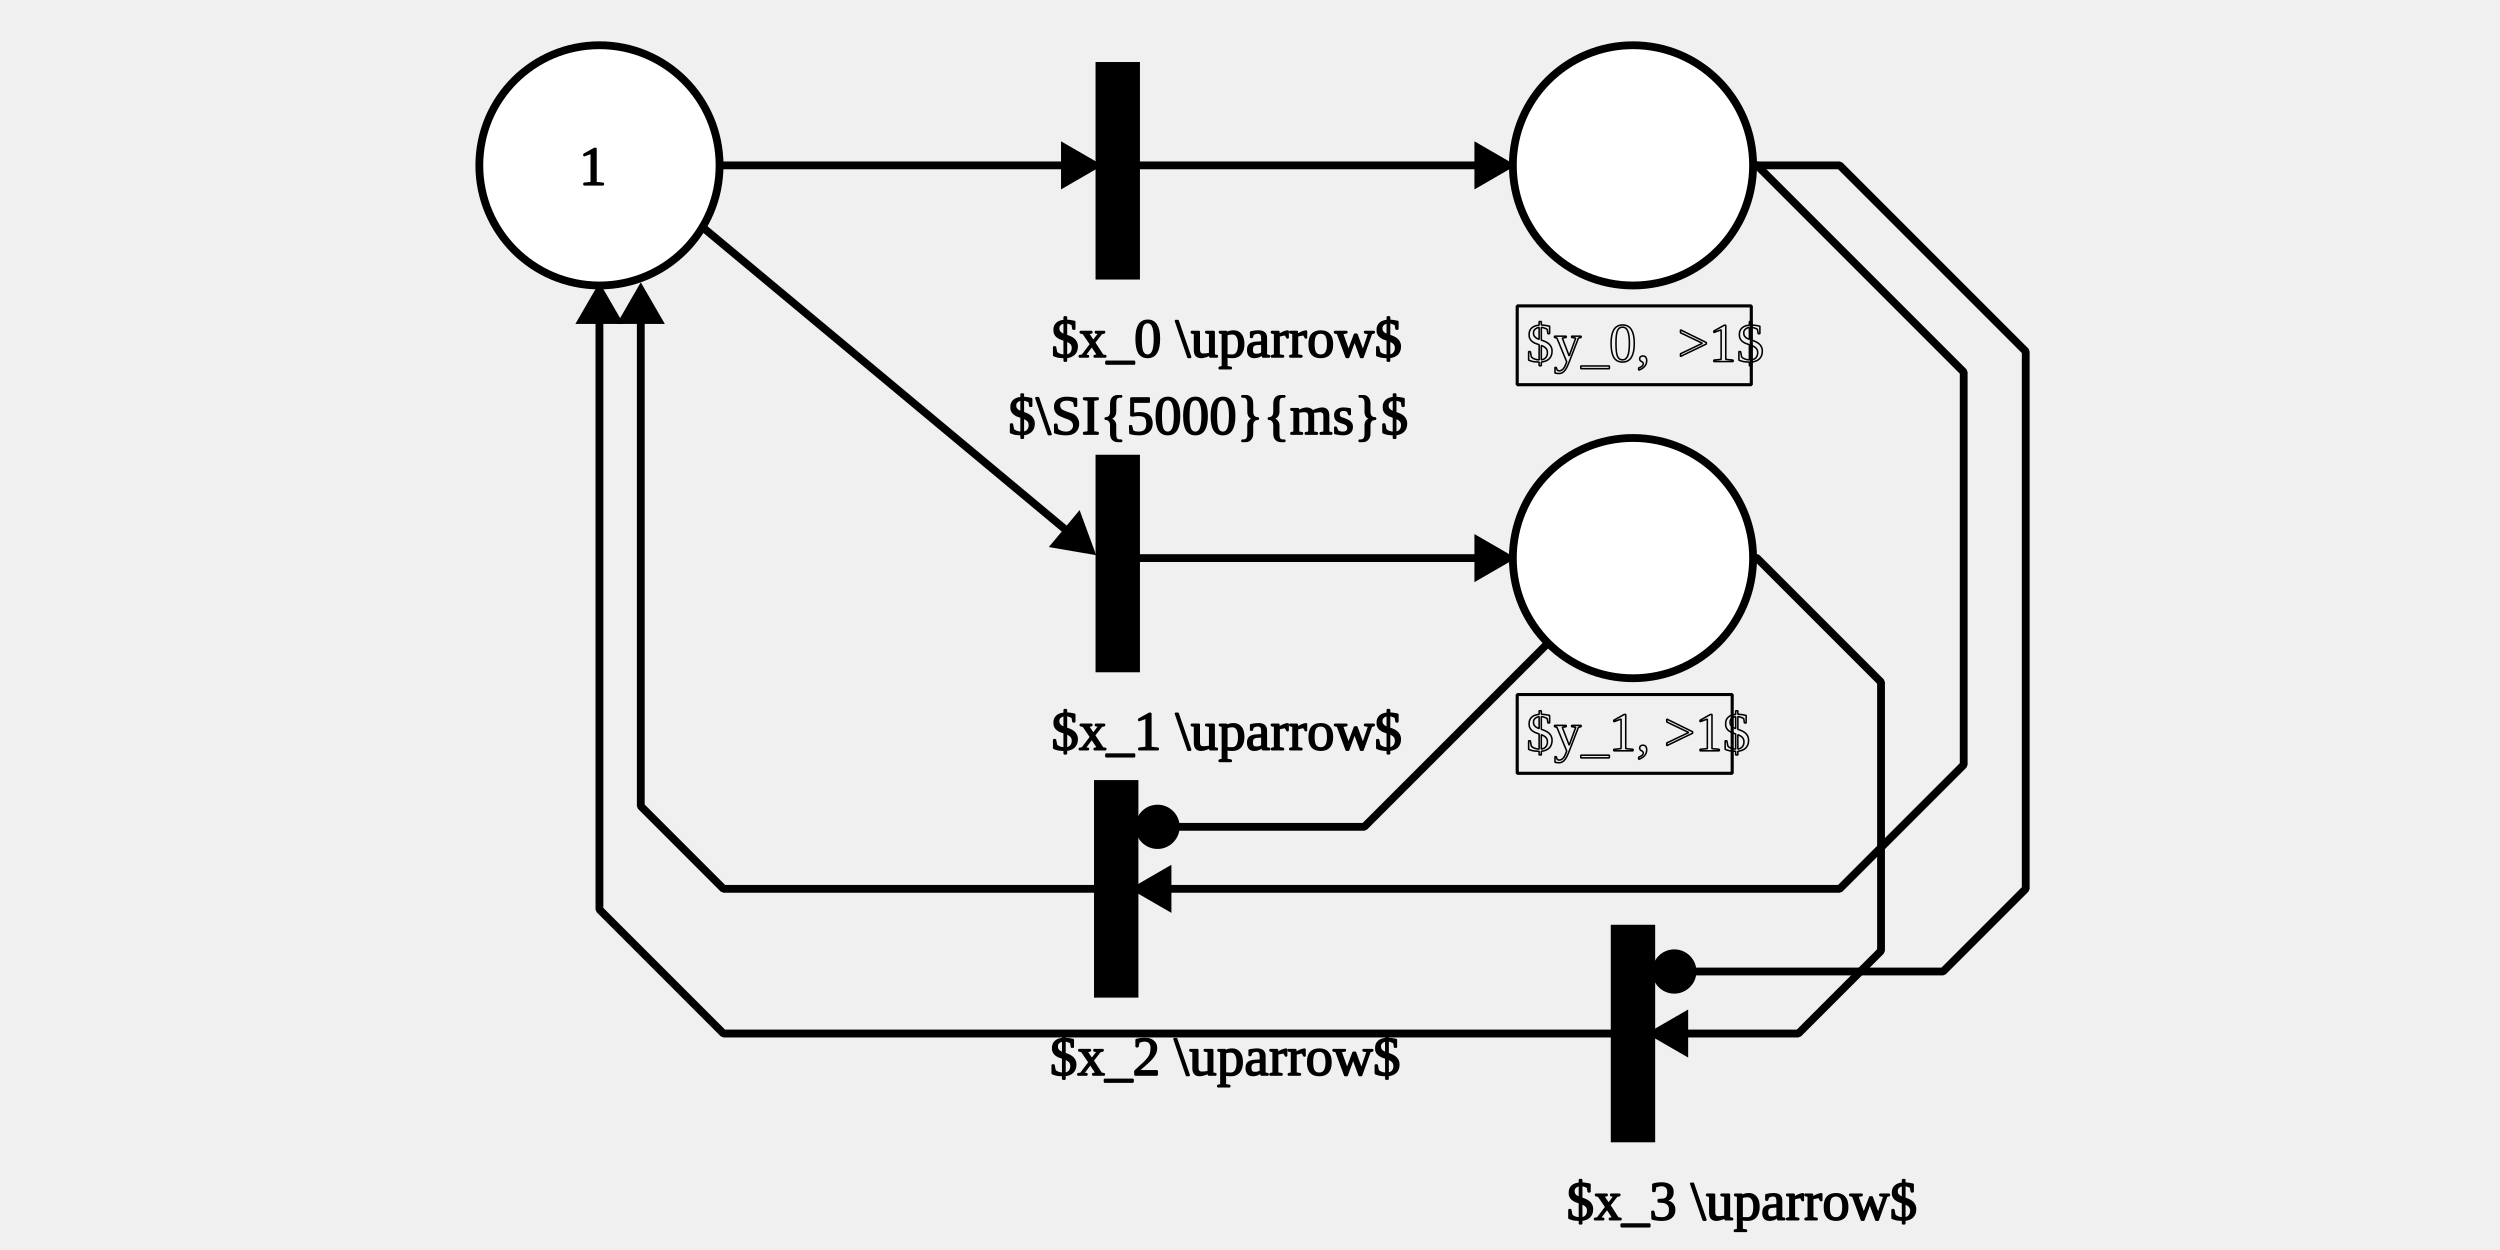
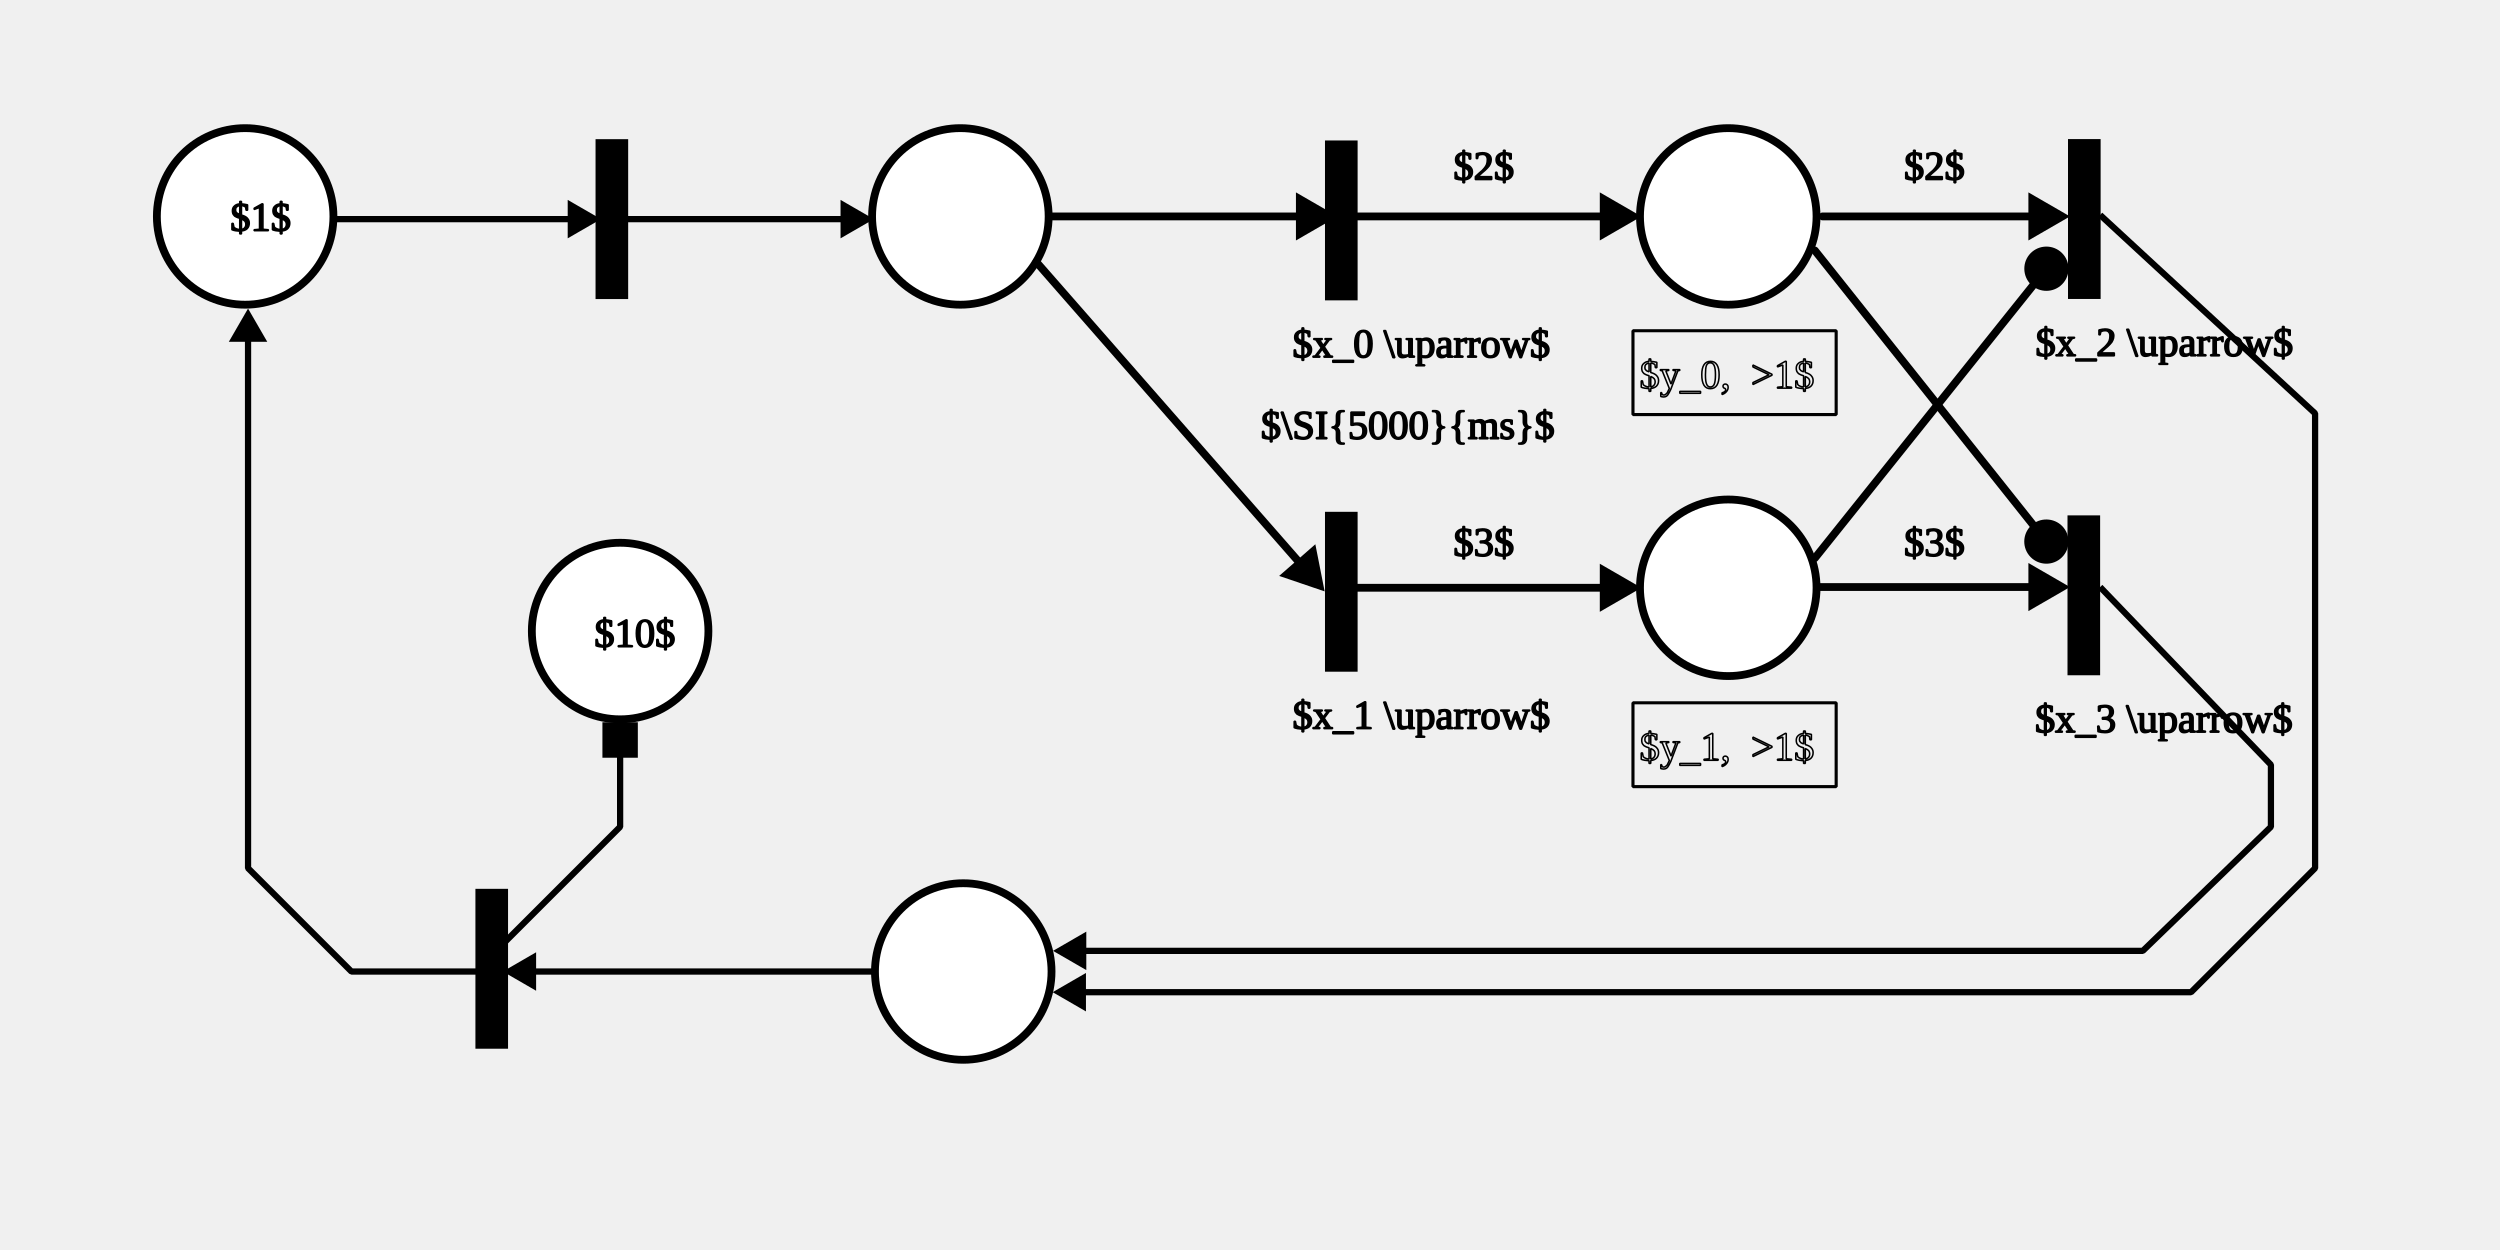
<svg xmlns="http://www.w3.org/2000/svg" width="160mm" height="80mm" viewBox="0 0 160 80" version="1.1" id="svg5">
  <defs id="defs2">
+     <marker style="overflow:visible" id="Square" refX="0" refY="0" orient="auto" markerWidth="5.667" markerHeight="5.667" viewBox="0 0 5.667 5.667" preserveAspectRatio="xMidYMid">
+       <path transform="scale(0.5)" style="fill:context-stroke;fill-rule:evenodd;stroke:context-stroke;stroke-width:1pt" d="M -5,-5 V 5 H 5 V -5 Z" id="Squere" />
+     </marker>
    <marker style="overflow:visible" id="Dot" refX="0" refY="0" orient="auto" markerWidth="5.667" markerHeight="5.667" viewBox="0 0 5.667 5.667" preserveAspectRatio="xMidYMid">
      <path transform="scale(0.5)" style="fill:context-stroke;fill-rule:evenodd;stroke:context-stroke;stroke-width:1pt" d="M 5,0 C 5,2.76 2.76,5 0,5 -2.76,5 -5,2.76 -5,0 c 0,-2.76 2.3,-5 5,-5 2.76,0 5,2.24 5,5 z" id="Dot1" />
-     </marker>
-     <marker style="overflow:visible" id="marker2789" refX="0" refY="0" orient="auto-start-reverse" markerWidth="5.324" markerHeight="6.155" viewBox="0 0 5.324 6.155" preserveAspectRatio="xMidYMid">
-       <path transform="scale(0.5)" style="fill:context-stroke;fill-rule:evenodd;stroke:context-stroke;stroke-width:1pt" d="M 5.77,0 -2.88,5 V -5 Z" id="path2787" />
-     </marker>
-     <marker style="overflow:visible" id="marker2643" refX="0" refY="0" orient="auto-start-reverse" markerWidth="5.324" markerHeight="6.155" viewBox="0 0 5.324 6.155" preserveAspectRatio="xMidYMid">
-       <path transform="scale(0.5)" style="fill:context-stroke;fill-rule:evenodd;stroke:context-stroke;stroke-width:1pt" d="M 5.77,0 -2.88,5 V -5 Z" id="path2641" />
    </marker>
    <marker style="overflow:visible" id="TriangleStart" refX="0" refY="0" orient="auto-start-reverse" markerWidth="5.324" markerHeight="6.155" viewBox="0 0 5.324 6.155" preserveAspectRatio="xMidYMid">
      <path transform="scale(0.5)" style="fill:context-stroke;fill-rule:evenodd;stroke:context-stroke;stroke-width:1pt" d="M 5.77,0 -2.88,5 V -5 Z" id="path135" />
    </marker>
    <marker style="overflow:visible" id="TriangleStart-6" refX="0" refY="0" orient="auto-start-reverse" markerWidth="5.324" markerHeight="6.155" viewBox="0 0 5.324 6.155" preserveAspectRatio="xMidYMid">
      <path transform="scale(0.5)" style="fill:context-stroke;fill-rule:evenodd;stroke:context-stroke;stroke-width:1pt" d="M 5.77,0 -2.88,5 V -5 Z" id="path135-7" />
    </marker>
    <marker style="overflow:visible" id="TriangleStart-6-7" refX="0" refY="0" orient="auto-start-reverse" markerWidth="5.324" markerHeight="6.155" viewBox="0 0 5.324 6.155" preserveAspectRatio="xMidYMid">
      <path transform="scale(0.5)" style="fill:context-stroke;fill-rule:evenodd;stroke:context-stroke;stroke-width:1pt" d="M 5.77,0 -2.88,5 V -5 Z" id="path135-7-5" />
    </marker>
    <marker style="overflow:visible" id="TriangleStart-2" refX="0" refY="0" orient="auto-start-reverse" markerWidth="5.324" markerHeight="6.155" viewBox="0 0 5.324 6.155" preserveAspectRatio="xMidYMid">
      <path transform="scale(0.5)" style="fill:context-stroke;fill-rule:evenodd;stroke:context-stroke;stroke-width:1pt" d="M 5.77,0 -2.88,5 V -5 Z" id="path135-70" />
    </marker>
+     <marker style="overflow:visible" id="TriangleStart-6-3" refX="0" refY="0" orient="auto-start-reverse" markerWidth="5.324" markerHeight="6.155" viewBox="0 0 5.324 6.155" preserveAspectRatio="xMidYMid">
+       <path transform="scale(0.5)" style="fill:context-stroke;fill-rule:evenodd;stroke:context-stroke;stroke-width:1pt" d="M 5.77,0 -2.88,5 V -5 Z" id="path135-7-6" />
+     </marker>
+     <marker style="overflow:visible" id="TriangleStart-6-3-5" refX="0" refY="0" orient="auto-start-reverse" markerWidth="5.324" markerHeight="6.155" viewBox="0 0 5.324 6.155" preserveAspectRatio="xMidYMid">
+       <path transform="scale(0.5)" style="fill:context-stroke;fill-rule:evenodd;stroke:context-stroke;stroke-width:1pt" d="M 5.77,0 -2.88,5 V -5 Z" id="path135-7-6-3" />
+     </marker>
+     <marker style="overflow:visible" id="Dot-3" refX="0" refY="0" orient="auto" markerWidth="5.667" markerHeight="5.667" viewBox="0 0 5.667 5.667" preserveAspectRatio="xMidYMid">
+       <path transform="scale(0.5)" style="fill:context-stroke;fill-rule:evenodd;stroke:context-stroke;stroke-width:1pt" d="M 5,0 C 5,2.76 2.76,5 0,5 -2.76,5 -5,2.76 -5,0 c 0,-2.76 2.3,-5 5,-5 2.76,0 5,2.24 5,5 z" id="Dot1-6" />
+     </marker>
+     <marker style="overflow:visible" id="TriangleStart-6-2" refX="0" refY="0" orient="auto-start-reverse" markerWidth="5.324" markerHeight="6.155" viewBox="0 0 5.324 6.155" preserveAspectRatio="xMidYMid">
+       <path transform="scale(0.5)" style="fill:context-stroke;fill-rule:evenodd;stroke:context-stroke;stroke-width:1pt" d="M 5.77,0 -2.88,5 V -5 Z" id="path135-7-0" />
+     </marker>
+     <marker style="overflow:visible" id="TriangleStart-6-2-7" refX="0" refY="0" orient="auto-start-reverse" markerWidth="5.324" markerHeight="6.155" viewBox="0 0 5.324 6.155" preserveAspectRatio="xMidYMid">
+       <path transform="scale(0.5)" style="fill:context-stroke;fill-rule:evenodd;stroke:context-stroke;stroke-width:1pt" d="M 5.77,0 -2.88,5 V -5 Z" id="path135-7-0-5" />
+     </marker>
  </defs>
  <g id="layer1">
-     <ellipse style="fill:#ffffff;stroke:#000000;stroke-width:0.5;stroke-linecap:round;stroke-linejoin:bevel;stroke-dasharray:none;image-rendering:auto" id="path231-3-3" cx="38.365" cy="10.583" rx="7.688" ry="7.688" />
-     <ellipse style="fill:#ffffff;stroke:#000000;stroke-width:0.5;stroke-linecap:round;stroke-linejoin:bevel;stroke-dasharray:none;image-rendering:auto" id="path231-3-3-6" cx="104.51" cy="10.583" rx="7.688" ry="7.688" />
-     <rect style="fill:#000000;stroke:none;stroke-width:0.5;stroke-linecap:round;stroke-linejoin:bevel;stroke-dasharray:none" id="rect1769" width="2.841" height="13.922" x="70.115" y="3.969" rx="0" ry="0" />
-     <path style="fill:#000000;fill-opacity:1;stroke:#000000;stroke-width:0.5;stroke-linecap:round;stroke-linejoin:bevel;stroke-dasharray:none;stroke-opacity:1;marker-end:url(#TriangleStart)" d="M 46.302,10.583 H 68.792" id="path1877" />
-     <path style="fill:#000000;fill-opacity:1;stroke:#000000;stroke-width:0.5;stroke-linecap:round;stroke-linejoin:bevel;stroke-dasharray:none;stroke-opacity:1;marker-end:url(#TriangleStart-2)" d="m 44.979,14.552 23.812,19.844" id="path1877-9" />
-     <path style="fill:#000000;fill-opacity:1;stroke:#000000;stroke-width:0.5;stroke-linecap:round;stroke-linejoin:bevel;stroke-dasharray:none;stroke-opacity:1;marker-end:url(#TriangleStart-6)" d="M 72.76,10.583 H 95.25" id="path1877-5" />
-     <text xml:space="preserve" style="font-size:3.528px;fill:#000000;fill-opacity:1;stroke:#000000;stroke-width:0.1;stroke-linecap:round;stroke-linejoin:bevel;stroke-dasharray:none;stroke-opacity:1" x="37.062" y="11.829" id="text2496">
-       <tspan id="tspan2494" style="fill:#000000;fill-opacity:1;stroke-width:0.1;stroke-dasharray:none" x="37.062" y="11.829">1</tspan>
+     <circle style="fill:#ffffff;stroke:#000000;stroke-width:0.5;stroke-linecap:round;stroke-linejoin:bevel;stroke-dasharray:none;image-rendering:auto" id="path231-3-3" cx="61.463" cy="13.851" r="5.65" />
+     <circle style="fill:#ffffff;stroke:#000000;stroke-width:0.5;stroke-linecap:round;stroke-linejoin:bevel;stroke-dasharray:none;image-rendering:auto" id="path231-3-3-6" cx="110.609" cy="13.851" r="5.65" />
+     <rect style="fill:#000000;stroke:none;stroke-width:0.5;stroke-linecap:round;stroke-linejoin:bevel;stroke-dasharray:none" id="rect1769" width="2.088" height="10.233" x="84.799" y="8.99" rx="0" ry="0" />
+     <rect style="fill:#000000;stroke:none;stroke-width:0.5;stroke-linecap:round;stroke-linejoin:bevel;stroke-dasharray:none" id="rect1769-79" width="2.088" height="10.233" x="30.427" y="56.885" rx="0" ry="0" />
+     <path style="fill:#000000;fill-opacity:1;stroke:#000000;stroke-width:0.5;stroke-linecap:round;stroke-linejoin:bevel;stroke-dasharray:none;stroke-opacity:1;marker-end:url(#TriangleStart)" d="M 67.297,13.851 H 83.827" id="path1877" />
+     <path style="fill:#000000;fill-opacity:1;stroke:#000000;stroke-width:0.5;stroke-linecap:round;stroke-linejoin:bevel;stroke-dasharray:none;stroke-opacity:1;marker-end:url(#TriangleStart-2)" d="M 66.325,16.768 83.608,36.513" id="path1877-9" />
+     <path style="fill:#000000;fill-opacity:1;stroke:#000000;stroke-width:0.5;stroke-linecap:round;stroke-linejoin:bevel;stroke-dasharray:none;stroke-opacity:1;marker-end:url(#TriangleStart-6)" d="M 86.744,13.851 H 103.274" id="path1877-5" />
+     <path style="fill:#000000;fill-opacity:1;stroke:#000000;stroke-width:0.5;stroke-linecap:round;stroke-linejoin:bevel;stroke-dasharray:none;stroke-opacity:1;marker-end:url(#TriangleStart-6-3)" d="m 116.642,13.851 h 14.062" id="path1877-5-7" />
+     <path style="fill:#000000;fill-opacity:1;stroke:#000000;stroke-width:0.5;stroke-linecap:round;stroke-linejoin:bevel;stroke-dasharray:none;stroke-opacity:1;marker-end:url(#TriangleStart-6-3-5)" d="m 116.417,37.571 h 14.287" id="path1877-5-7-5" />
+     <circle style="fill:#ffffff;stroke:#000000;stroke-width:0.5;stroke-linecap:round;stroke-linejoin:bevel;stroke-dasharray:none;image-rendering:auto" id="path231-3-3-0" cx="15.69" cy="13.851" r="5.65" />
+     <text xml:space="preserve" style="font-size:2.593px;fill:#000000;fill-opacity:1;stroke:#000000;stroke-width:0.1;stroke-linecap:round;stroke-linejoin:bevel;stroke-dasharray:none;stroke-opacity:1" x="14.733" y="14.767" id="text2496-6">
+       <tspan id="tspan2494-2" style="fill:#000000;fill-opacity:1;stroke-width:0.1;stroke-dasharray:none" x="14.733" y="14.767">$1$</tspan>
    </text>
-     <text xml:space="preserve" style="font-size:3.528px;fill:#000000;stroke:#000000;stroke-width:0.1;stroke-linecap:round;stroke-linejoin:bevel" x="67.283" y="22.844" id="text413">
-       <tspan id="tspan411" style="stroke-width:0.1" x="67.283" y="22.844">$x_0 \uparrow$</tspan>
-       <tspan style="stroke-width:0.1" x="67.283" y="27.253" id="tspan471" />
+     <circle style="fill:#ffffff;stroke:#000000;stroke-width:0.5;stroke-linecap:round;stroke-linejoin:bevel;stroke-dasharray:none;image-rendering:auto" id="path231-3-3-0-6" cx="39.688" cy="40.387" r="5.65" />
+     <text xml:space="preserve" style="font-size:2.593px;fill:#000000;fill-opacity:1;stroke:#000000;stroke-width:0.1;stroke-linecap:round;stroke-linejoin:bevel;stroke-dasharray:none;stroke-opacity:1" x="38.036" y="41.39" id="text2496-6-1">
+       <tspan id="tspan2494-2-8" style="fill:#000000;fill-opacity:1;stroke-width:0.1;stroke-dasharray:none" x="38.036" y="41.39">$10$</tspan>
    </text>
-     <rect style="fill:#000000;stroke:none;stroke-width:0.5;stroke-linecap:round;stroke-linejoin:bevel;stroke-dasharray:none" id="rect1769-2" width="2.841" height="13.922" x="70.017" y="49.925" rx="0" ry="0" />
-     <text xml:space="preserve" style="font-size:3.528px;fill:#000000;stroke:#000000;stroke-width:0.1;stroke-linecap:round;stroke-linejoin:bevel" x="67.186" y="68.8" id="text413-6">
-       <tspan id="tspan411-1" style="stroke-width:0.1" x="67.186" y="68.8">$x_2 \uparrow$</tspan>
-       <tspan style="stroke-width:0.1" x="67.186" y="73.209" id="tspan471-8" />
+     <text xml:space="preserve" style="font-size:2.593px;fill:#000000;stroke:#000000;stroke-width:0.1;stroke-linecap:round;stroke-linejoin:bevel" x="82.718" y="22.863" id="text413">
+       <tspan id="tspan411" style="stroke-width:0.1" x="82.718" y="22.863">$x_0 \uparrow$</tspan>
+       <tspan style="stroke-width:0.1" x="82.718" y="26.104" id="tspan471" />
    </text>
-     <rect style="fill:#000000;stroke:none;stroke-width:0.5;stroke-linecap:round;stroke-linejoin:bevel;stroke-dasharray:none" id="rect1769-7" width="2.841" height="13.922" x="103.09" y="59.185" rx="0" ry="0" />
-     <text xml:space="preserve" style="font-size:3.528px;fill:#000000;stroke:#000000;stroke-width:0.1;stroke-linecap:round;stroke-linejoin:bevel" x="100.259" y="78.06" id="text413-9">
-       <tspan id="tspan411-2" style="stroke-width:0.1" x="100.259" y="78.06">$x_3 \uparrow$</tspan>
-       <tspan style="stroke-width:0.1" x="100.259" y="82.47" id="tspan471-0" />
+     <text xml:space="preserve" style="font-size:2.593px;fill:#000000;stroke:#000000;stroke-width:0.1;stroke-linecap:round;stroke-linejoin:bevel" x="93.017" y="11.492" id="text413-5">
+       <tspan id="tspan411-3" style="stroke-width:0.1" x="93.017" y="11.492">$2$</tspan>
+       <tspan style="stroke-width:0.1" x="93.017" y="14.733" id="tspan471-5" />
    </text>
-     <ellipse style="fill:#ffffff;stroke:#000000;stroke-width:0.5;stroke-linecap:round;stroke-linejoin:bevel;stroke-dasharray:none;image-rendering:auto" id="path231-3-3-6-3" cx="104.51" cy="35.719" rx="7.688" ry="7.688" />
-     <rect style="fill:#000000;stroke:none;stroke-width:0.5;stroke-linecap:round;stroke-linejoin:bevel;stroke-dasharray:none" id="rect1769-5" width="2.841" height="13.922" x="70.115" y="29.104" rx="0" ry="0" />
-     <path style="fill:#000000;fill-opacity:1;stroke:#000000;stroke-width:0.5;stroke-linecap:round;stroke-linejoin:bevel;stroke-dasharray:none;stroke-opacity:1;marker-end:url(#TriangleStart-6-7)" d="M 72.76,35.719 H 95.25" id="path1877-5-6" />
-     <text xml:space="preserve" style="font-size:3.528px;fill:#000000;stroke:#000000;stroke-width:0.1;stroke-linecap:round;stroke-linejoin:bevel" x="67.283" y="47.979" id="text413-2">
-       <tspan id="tspan411-9" style="stroke-width:0.1" x="67.283" y="47.979">$x_1 \uparrow$</tspan>
-       <tspan style="stroke-width:0.1" x="67.283" y="52.389" id="tspan471-1" />
+     <text xml:space="preserve" style="font-size:2.593px;fill:#000000;stroke:#000000;stroke-width:0.1;stroke-linecap:round;stroke-linejoin:bevel" x="121.857" y="11.492" id="text413-5-6">
+       <tspan id="tspan411-3-2" style="stroke-width:0.1" x="121.857" y="11.492">$2$</tspan>
+       <tspan style="stroke-width:0.1" x="121.857" y="14.733" id="tspan471-5-9" />
    </text>
-     <text xml:space="preserve" style="font-size:3.528px;fill:#000000;stroke:#000000;stroke-width:0.1;stroke-linecap:round;stroke-linejoin:bevel" x="64.525" y="27.782" id="text535">
-       <tspan id="tspan533" style="stroke-width:0.1" x="64.525" y="27.782">$\SI{5000}{ms}$</tspan>
+     <text xml:space="preserve" style="font-size:2.593px;fill:#000000;stroke:#000000;stroke-width:0.1;stroke-linecap:round;stroke-linejoin:bevel" x="93.017" y="35.569" id="text413-5-6-1">
+       <tspan id="tspan411-3-2-2" style="stroke-width:0.1" x="93.017" y="35.569">$3$</tspan>
+       <tspan style="stroke-width:0.1" x="93.017" y="38.81" id="tspan471-5-9-7" />
    </text>
-     <path style="fill:none;stroke:#000000;stroke-width:0.5;stroke-linecap:round;stroke-linejoin:bevel;stroke-dasharray:none;stroke-opacity:1;marker-end:url(#TriangleStart)" d="M 112.448,10.583 125.677,23.812 v 25.135 l -7.938,7.938 H 74.083" id="path2390" />
-     <path style="fill:none;stroke:#000000;stroke-width:0.5;stroke-linecap:round;stroke-linejoin:bevel;stroke-dasharray:none;stroke-opacity:1;marker-end:url(#marker2643)" d="m 112.448,35.719 7.938,7.937 v 17.198 l -5.292,5.292 h -7.938" id="path2448" />
-     <path style="fill:none;stroke:#000000;stroke-width:0.5;stroke-linecap:round;stroke-linejoin:bevel;stroke-dasharray:none;stroke-opacity:1;marker-end:url(#marker2789)" d="M 103.188,66.146 H 46.302 l -7.938,-7.937 V 19.844" id="path2785" />
-     <path style="fill:none;stroke:#000000;stroke-width:0.5;stroke-linecap:round;stroke-linejoin:bevel;stroke-dasharray:none;stroke-opacity:1;marker-end:url(#marker2643)" d="M 70.115,56.885 H 46.302 L 41.01,51.594 V 19.844" id="path2905" />
-     <path style="fill:none;stroke:#000000;stroke-width:0.5;stroke-linecap:round;stroke-linejoin:bevel;stroke-dasharray:none;stroke-opacity:1;marker-end:url(#Dot)" d="M 98.954,41.275 87.312,52.917 H 74.083" id="path3083" />
-     <path style="fill:none;stroke:#000000;stroke-width:0.5;stroke-linecap:round;stroke-linejoin:bevel;stroke-dasharray:none;stroke-opacity:1;marker-end:url(#Dot)" d="m 112.448,10.583 h 5.292 l 11.906,11.906 v 34.396 l -5.292,5.292 h -17.198" id="path3221" />
-     <rect style="fill:none;stroke:#000000;stroke-width:0.2;stroke-linecap:round;stroke-linejoin:bevel;stroke-dasharray:none;stroke-opacity:1" id="rect5861" width="14.981" height="5.042" x="97.102" y="19.579" />
-     <rect style="fill:none;stroke:#000000;stroke-width:0.2;stroke-linecap:round;stroke-linejoin:bevel;stroke-dasharray:none;stroke-opacity:1" id="rect5863" width="13.758" height="5.042" x="97.102" y="44.45" />
-     <text xml:space="preserve" style="font-size:3.528px;fill:none;stroke:#000000;stroke-width:0.1;stroke-linecap:round;stroke-linejoin:bevel;stroke-dasharray:none;stroke-opacity:1" x="97.674" y="23.14" id="text5919">
-       <tspan id="tspan5917" style="stroke-width:0.1;stroke-dasharray:none" x="97.674" y="23.14">$y_0,  &gt;1$</tspan>
+     <text xml:space="preserve" style="font-size:2.593px;fill:#000000;stroke:#000000;stroke-width:0.1;stroke-linecap:round;stroke-linejoin:bevel" x="121.857" y="35.569" id="text413-5-6-1-0">
+       <tspan id="tspan411-3-2-2-9" style="stroke-width:0.1" x="121.857" y="35.569">$3$</tspan>
+       <tspan style="stroke-width:0.1" x="121.857" y="38.81" id="tspan471-5-9-7-3" />
    </text>
-     <text xml:space="preserve" style="font-size:3.528px;fill:none;stroke:#000000;stroke-width:0.1;stroke-linecap:round;stroke-linejoin:bevel;stroke-dasharray:none;stroke-opacity:1" x="97.674" y="48.051" id="text5919-2">
-       <tspan id="tspan5917-3" style="stroke-width:0.1;stroke-dasharray:none" x="97.674" y="48.051">$y_1, &gt;1$</tspan>
+     <rect style="fill:#000000;stroke:none;stroke-width:0.5;stroke-linecap:round;stroke-linejoin:bevel;stroke-dasharray:none" id="rect1769-2" width="2.088" height="10.233" x="132.352" y="8.901" rx="0" ry="0" />
+     <text xml:space="preserve" style="font-size:2.593px;fill:#000000;stroke:#000000;stroke-width:0.1;stroke-linecap:round;stroke-linejoin:bevel" x="130.271" y="22.774" id="text413-6">
+       <tspan id="tspan411-1" style="stroke-width:0.1" x="130.271" y="22.774">$x_2 \uparrow$</tspan>
+       <tspan style="stroke-width:0.1" x="130.271" y="26.015" id="tspan471-8" />
    </text>
+     <rect style="fill:#000000;stroke:none;stroke-width:0.5;stroke-linecap:round;stroke-linejoin:bevel;stroke-dasharray:none" id="rect1769-7" width="2.088" height="10.233" x="132.32" y="32.984" rx="0" ry="0" />
+     <text xml:space="preserve" style="font-size:2.593px;fill:#000000;stroke:#000000;stroke-width:0.1;stroke-linecap:round;stroke-linejoin:bevel" x="130.239" y="46.857" id="text413-9">
+       <tspan id="tspan411-2" style="stroke-width:0.1" x="130.239" y="46.857">$x_3 \uparrow$</tspan>
+       <tspan style="stroke-width:0.1" x="130.239" y="50.098" id="tspan471-0" />
+     </text>
+     <circle style="fill:#ffffff;stroke:#000000;stroke-width:0.5;stroke-linecap:round;stroke-linejoin:bevel;stroke-dasharray:none;image-rendering:auto" id="path231-3-3-6-3" cx="110.609" cy="37.618" r="5.65" />
+     <circle style="fill:#ffffff;stroke:#000000;stroke-width:0.5;stroke-linecap:round;stroke-linejoin:bevel;stroke-dasharray:none;image-rendering:auto" id="path231-3-3-6-3-6" cx="61.648" cy="62.177" r="5.65" />
+     <rect style="fill:#000000;stroke:none;stroke-width:0.5;stroke-linecap:round;stroke-linejoin:bevel;stroke-dasharray:none" id="rect1769-5" width="2.088" height="10.233" x="84.799" y="32.756" rx="0" ry="0" />
+     <path style="fill:#000000;fill-opacity:1;stroke:#000000;stroke-width:0.5;stroke-linecap:round;stroke-linejoin:bevel;stroke-dasharray:none;stroke-opacity:1;marker-end:url(#TriangleStart-6-7)" d="M 86.744,37.618 H 103.274" id="path1877-5-6" />
+     <text xml:space="preserve" style="font-size:2.593px;fill:#000000;stroke:#000000;stroke-width:0.1;stroke-linecap:round;stroke-linejoin:bevel" x="82.718" y="46.629" id="text413-2">
+       <tspan id="tspan411-9" style="stroke-width:0.1" x="82.718" y="46.629">$x_1 \uparrow$</tspan>
+       <tspan style="stroke-width:0.1" x="82.718" y="49.87" id="tspan471-1" />
+     </text>
+     <text xml:space="preserve" style="font-size:2.593px;fill:#000000;stroke:#000000;stroke-width:0.1;stroke-linecap:round;stroke-linejoin:bevel" x="80.691" y="28.08" id="text535">
+       <tspan id="tspan533" style="stroke-width:0.1" x="80.691" y="28.08">$\SI{5000}{ms}$</tspan>
+     </text>
+     <path style="fill:none;stroke:#000000;stroke-width:0.5;stroke-linecap:round;stroke-linejoin:bevel;stroke-dasharray:none;stroke-opacity:1;marker-end:url(#Dot)" d="M 116.152,35.719 130.969,17.198" id="path3083" />
+     <path style="fill:none;stroke:#000000;stroke-width:0.5;stroke-linecap:round;stroke-linejoin:bevel;stroke-dasharray:none;stroke-opacity:1;marker-end:url(#Dot-3)" d="m 116.152,16.032 14.817,18.628" id="path3083-7" />
+     <rect style="fill:none;stroke:#000000;stroke-width:0.2;stroke-linecap:round;stroke-linejoin:bevel;stroke-dasharray:none;stroke-opacity:1" id="rect5861" width="13.005" height="5.366" x="104.51" y="21.167" />
+     <text xml:space="preserve" style="font-size:2.593px;fill:none;stroke:#000000;stroke-width:0.1;stroke-linecap:round;stroke-linejoin:bevel;stroke-dasharray:none;stroke-opacity:1" x="104.93" y="24.843" id="text5919">
+       <tspan id="tspan5917" style="stroke-width:0.1;stroke-dasharray:none" x="104.93" y="24.843">$y_0,  &gt;1$</tspan>
+     </text>
+     <rect style="fill:none;stroke:#000000;stroke-width:0.2;stroke-linecap:round;stroke-linejoin:bevel;stroke-dasharray:none;stroke-opacity:1" id="rect5861-3" width="13.005" height="5.366" x="104.51" y="44.979" />
+     <text xml:space="preserve" style="font-size:2.593px;fill:none;stroke:#000000;stroke-width:0.1;stroke-linecap:round;stroke-linejoin:bevel;stroke-dasharray:none;stroke-opacity:1" x="104.93" y="48.655" id="text5919-6">
+       <tspan id="tspan5917-7" style="stroke-width:0.1;stroke-dasharray:none" x="104.93" y="48.655">$y_1,  &gt;1$</tspan>
+     </text>
+     <path style="fill:none;stroke:#000000;stroke-width:0.4;stroke-linejoin:bevel;stroke-dasharray:none;marker-end:url(#TriangleStart)" d="m 134.408,13.758 13.758,12.7 v 29.104 l -7.938,7.938 H 68.792" id="path1236" />
+     <path style="fill:none;stroke:#000000;stroke-width:0.4;stroke-linejoin:bevel;stroke-dasharray:none;marker-end:url(#TriangleStart)" d="m 134.408,37.571 10.931,11.377 v 0.529 3.44 l -8.199,7.938 H 68.814" id="path1238" />
+     <path style="fill:none;stroke:#000000;stroke-width:0.4;stroke-linejoin:bevel;stroke-dasharray:none;marker-end:url(#TriangleStart-6)" d="M 56.092,62.177 H 33.602" id="path2122" />
+     <rect style="fill:#000000;stroke:none;stroke-width:0.5;stroke-linecap:round;stroke-linejoin:bevel;stroke-dasharray:none" id="rect1769-79-2" width="2.088" height="10.233" x="-40.203" y="8.907" rx="0" ry="0" transform="scale(-1,1)" />
+     <path style="fill:none;stroke:#000000;stroke-width:0.4;stroke-linejoin:bevel;stroke-dasharray:none;marker-end:url(#TriangleStart-6-2)" d="m 21.167,14.023 h 15.875" id="path2122-3" />
+     <path style="fill:none;stroke:#000000;stroke-width:0.4;stroke-linejoin:bevel;stroke-dasharray:none;marker-end:url(#TriangleStart-6-2-7)" d="m 38.629,14.023 h 15.875" id="path2122-3-9" />
+     <path style="fill:none;stroke:#000000;stroke-width:0.4;stroke-linejoin:bevel;stroke-dasharray:none;marker-start:url(#Square)" d="m 39.688,47.36 v 5.556 L 32.279,60.325" id="path2278" />
+     <path style="fill:none;stroke:#000000;stroke-width:0.4;stroke-linejoin:bevel;stroke-dasharray:none;marker-end:url(#TriangleStart)" d="M 30.692,62.177 H 22.49 L 15.875,55.562 V 21.167" id="path2643" />
  </g>
</svg>
